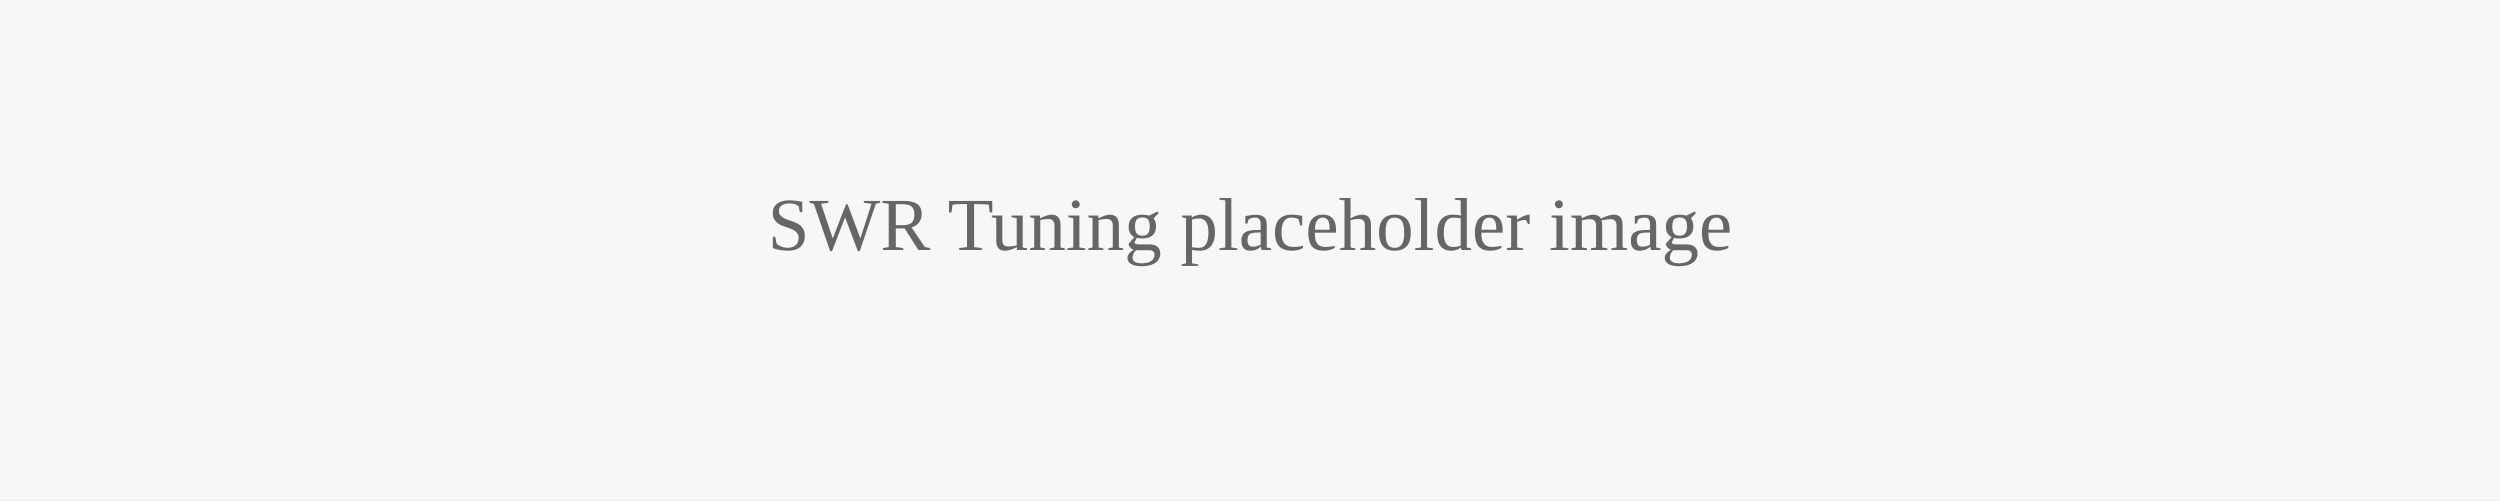
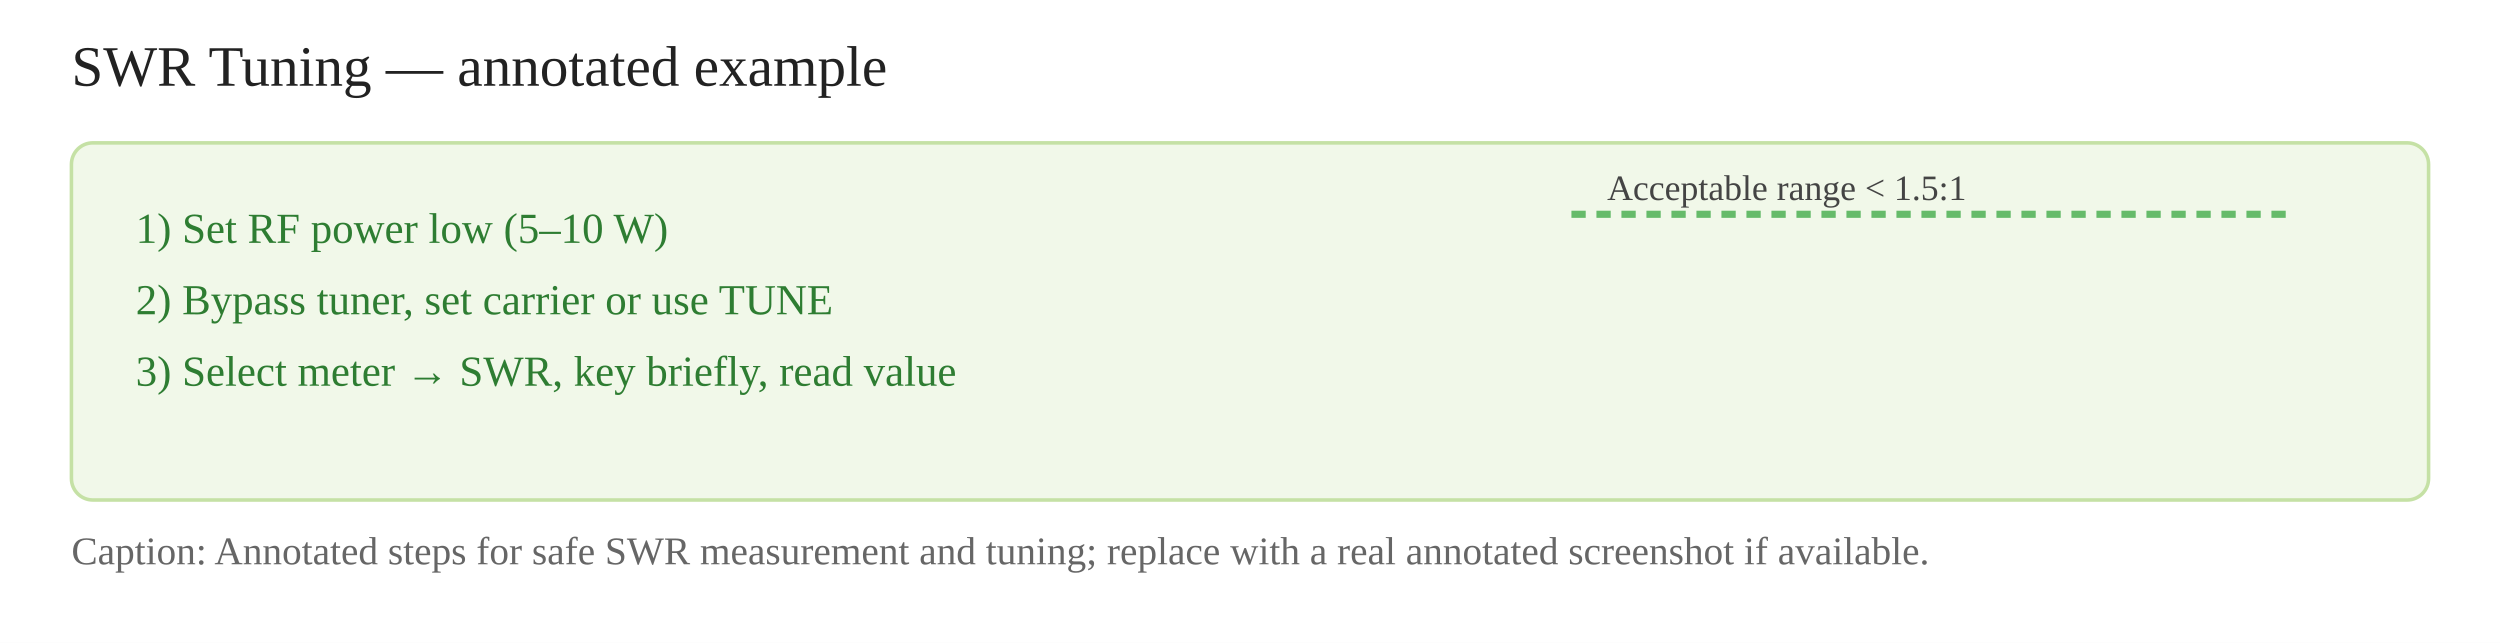
- <svg xmlns="http://www.w3.org/2000/svg" width="600" height="120">
-   <rect width="100%" height="100%" fill="#f7f7f7" />
-   <text x="50%" y="50%" font-size="18" text-anchor="middle" fill="#666">SWR Tuning placeholder image</text>
+ <svg xmlns="http://www.w3.org/2000/svg" width="700" height="180" role="img" aria-label="SWR tuning annotated example">
+   <rect width="100%" height="100%" fill="#ffffff" />
+   <text x="20" y="24" font-size="16" fill="#222">SWR Tuning — annotated example</text>
+   <g transform="translate(20,40)">
+     <rect x="0" y="0" width="660" height="100" fill="#f1f8e9" stroke="#c5e1a5" rx="6" />
+     <text x="18" y="28" font-size="12" fill="#2e7d32">1) Set RF power low (5–10 W)</text>
+     <text x="18" y="48" font-size="12" fill="#2e7d32">2) Bypass tuner, set carrier or use TUNE</text>
+     <text x="18" y="68" font-size="12" fill="#2e7d32">3) Select meter → SWR, key briefly, read value</text>
+     <line x1="420" y1="20" x2="620" y2="20" stroke="#66bb6a" stroke-width="2" stroke-dasharray="4 3" />
+     <text x="430" y="16" font-size="10" fill="#444">Acceptable range &lt; 1.5:1</text>
+   </g>
+   <text x="20" y="158" font-size="11" fill="#666">Caption: Annotated steps for safe SWR measurement and tuning; replace with a real annotated screenshot if available.</text>
</svg>
